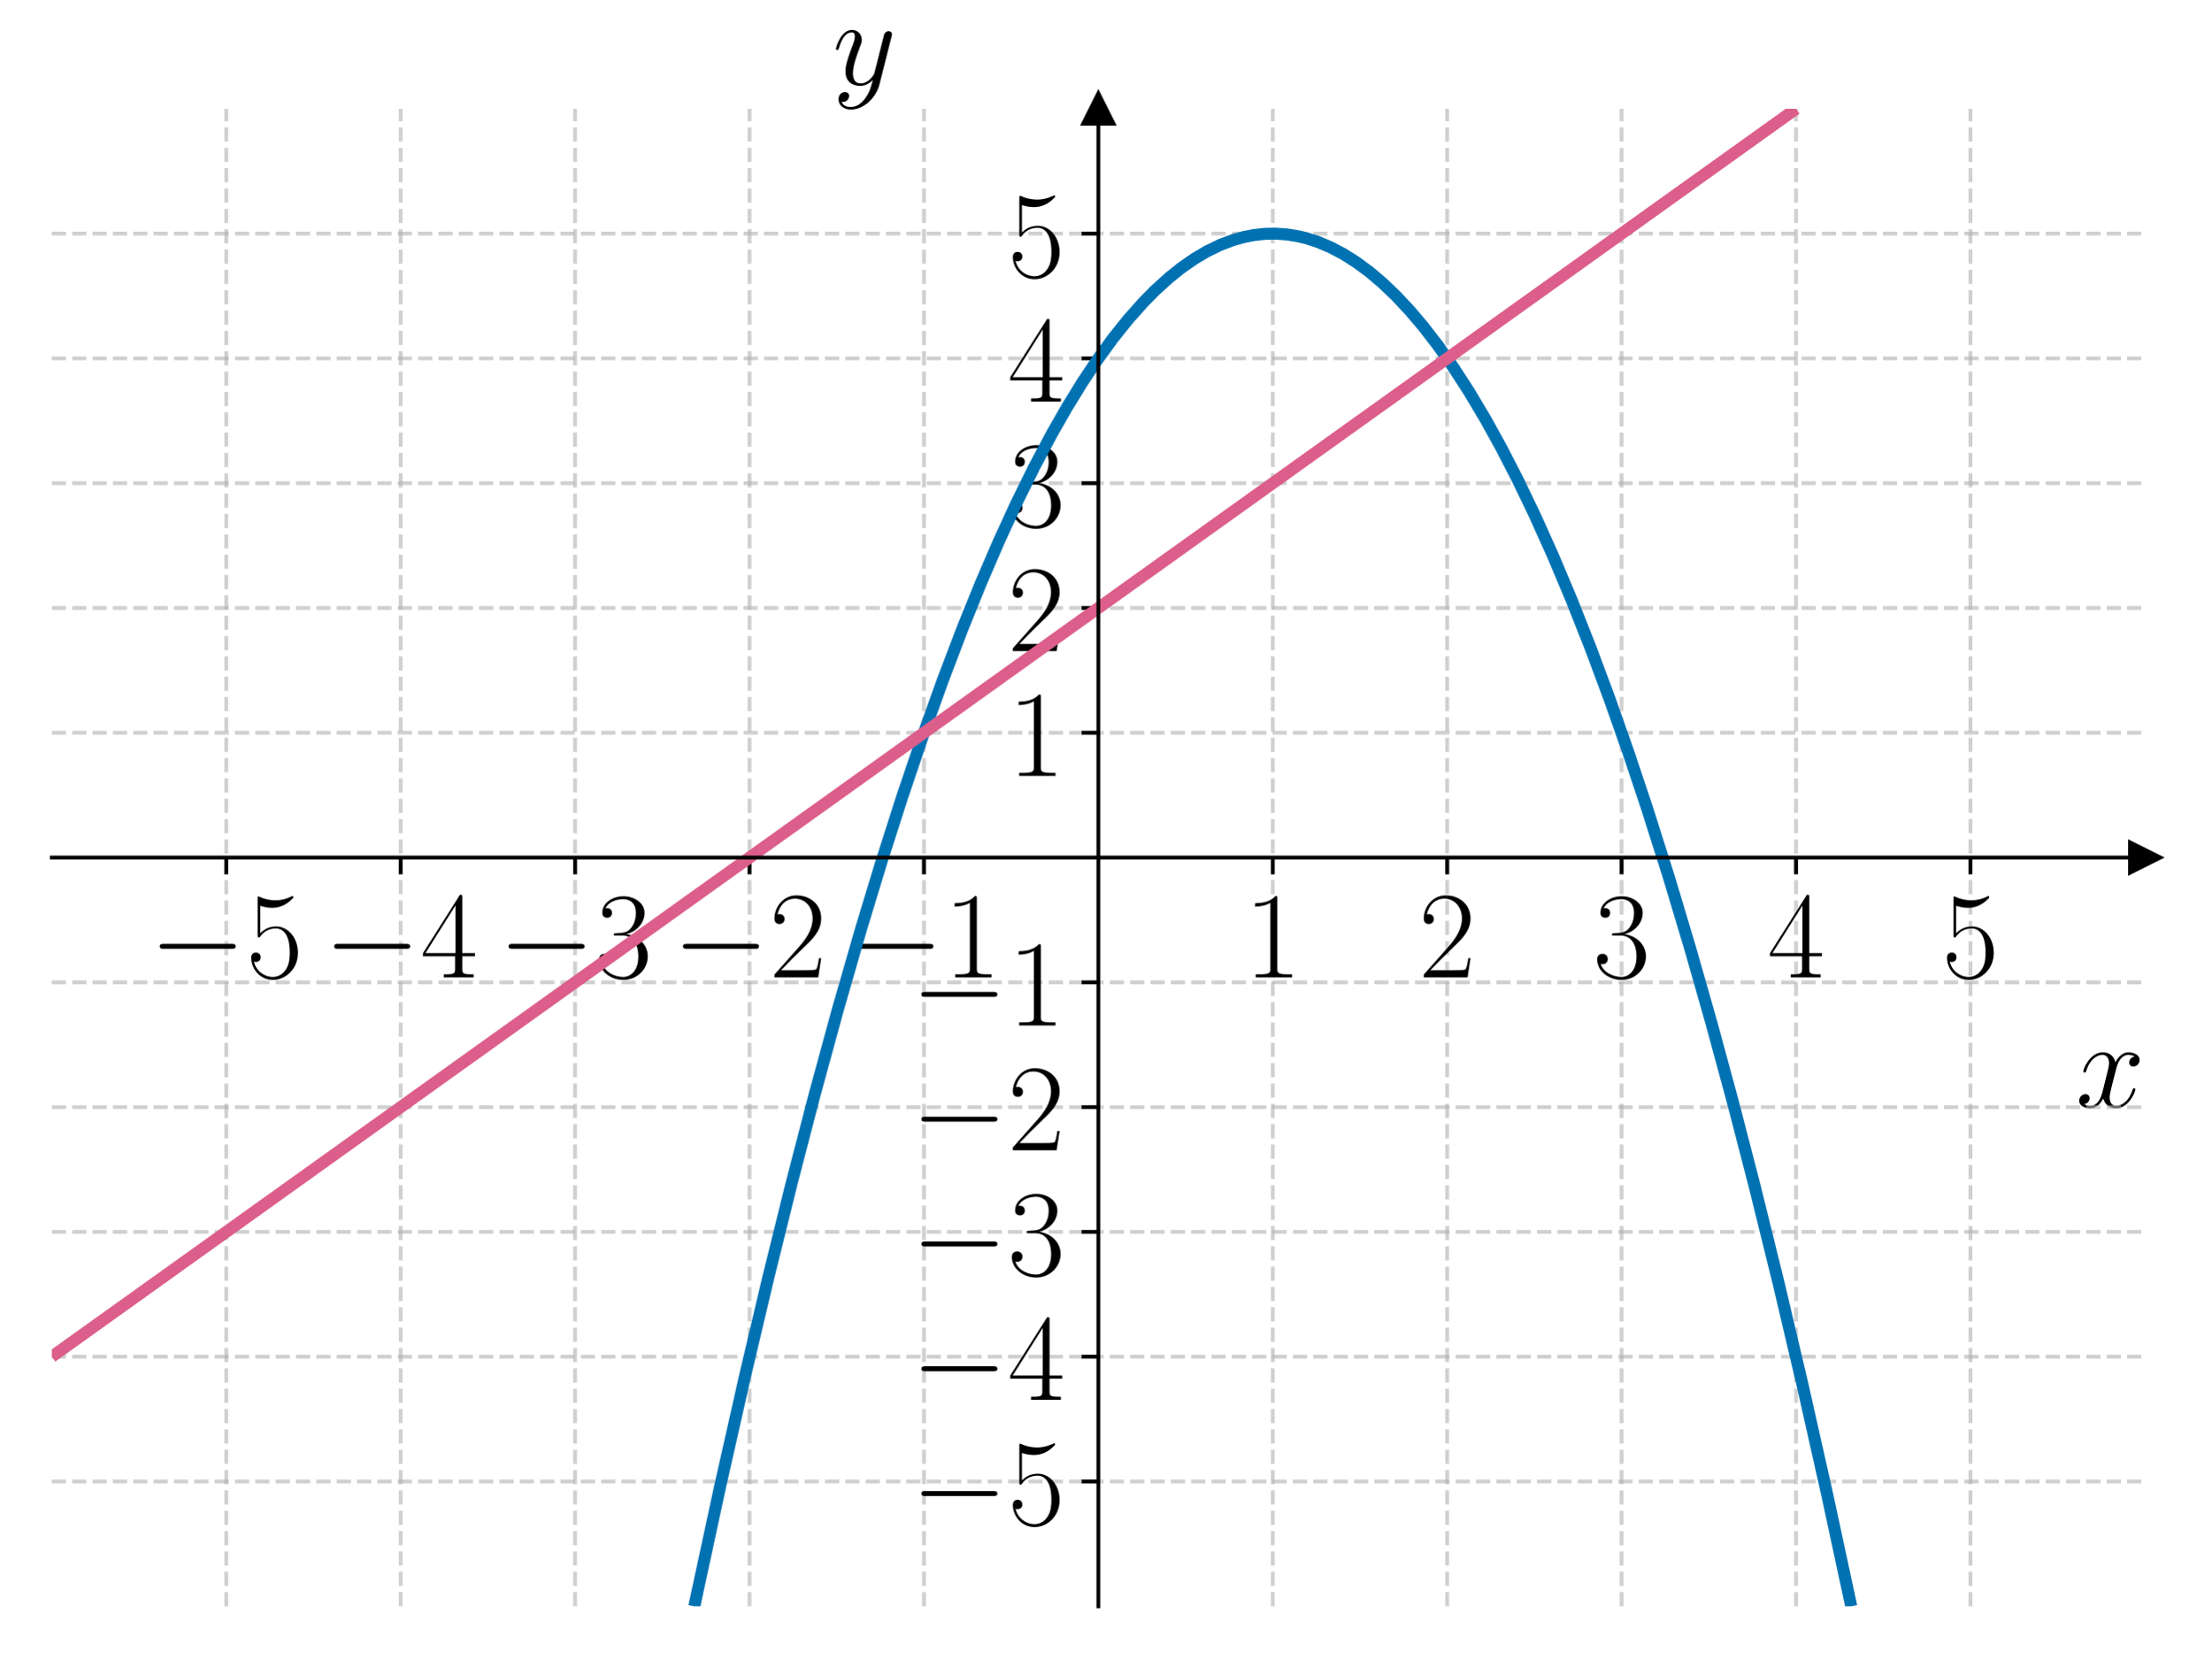
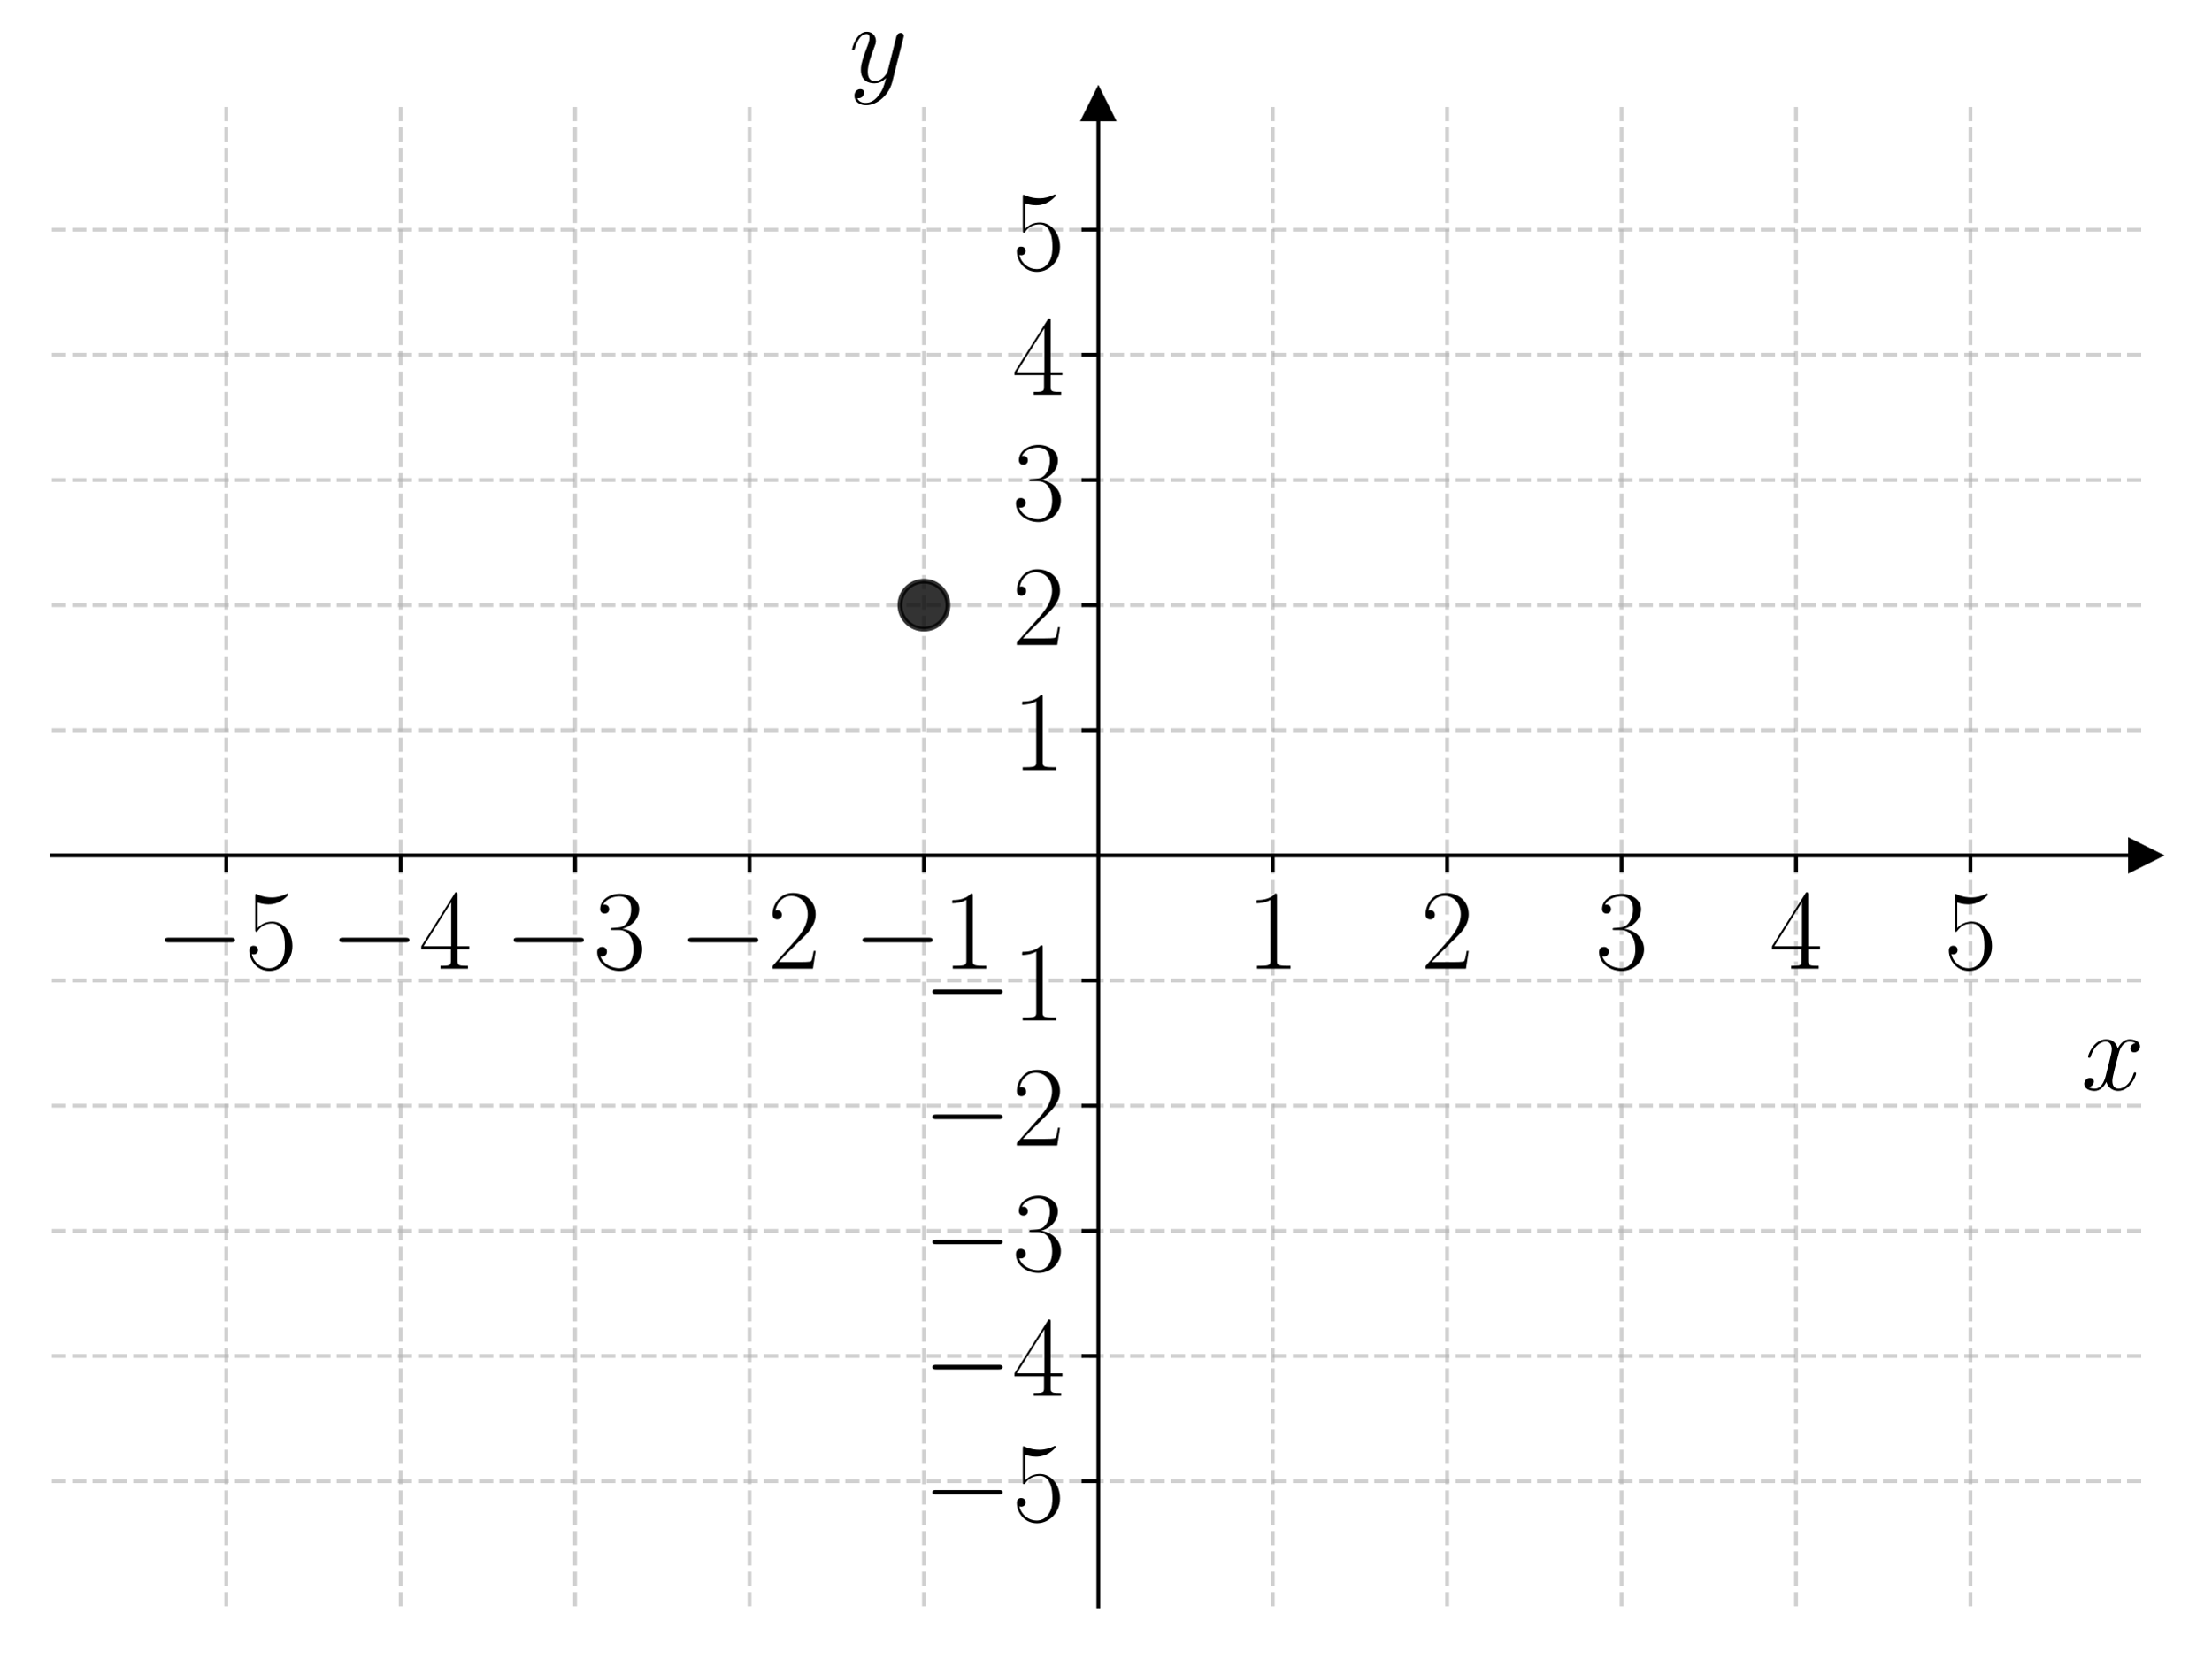
<svg xmlns="http://www.w3.org/2000/svg" xmlns:xlink="http://www.w3.org/1999/xlink" width="460.8pt" height="345.6pt" viewBox="0 0 460.8 345.6" version="1.1">
  <defs>
    <style type="text/css">*{stroke-linejoin: round; stroke-linecap: butt}</style>
  </defs>
  <g id="figure_1">
    <g id="patch_1">
      <path d="M 0 345.6  L 460.8 345.6  L 460.8 0  L 0 0  L 0 345.6  z " style="fill: none" />
    </g>
    <g id="axes_1">
      <g id="patch_2">
-         <path d="M 10.8 334.8  L 447 334.8  L 447 22.673  L 10.8 22.673  L 10.8 334.8  z " style="fill: none" />
+         <path d="M 10.8 334.8  L 447 334.8  L 447 21.788  L 10.8 21.788  L 10.8 334.8  z " style="fill: none" />
      </g>
      <g id="matplotlib.axis_1">
        <g id="xtick_1">
          <g id="line2d_1">
-             <path d="M 47.15 334.8  L 47.15 22.673  " clip-path="url(#pbb57a95876)" style="fill: none; stroke-dasharray: 2.96,1.28; stroke-dashoffset: 0; stroke: #b0b0b0; stroke-opacity: 0.6; stroke-width: 0.8" />
+             <path d="M 47.15 334.8  L 47.15 21.788  " clip-path="url(#p93b5f2a0dc)" style="fill: none; stroke-dasharray: 2.96,1.28; stroke-dashoffset: 0; stroke: #b0b0b0; stroke-opacity: 0.6; stroke-width: 0.8" />
          </g>
          <g id="line2d_2">
            <defs>
-               <path id="m938bd4698d" d="M 0 0  L 0 3.5  " style="stroke: #000000; stroke-width: 0.8" />
+               <path id="mbae9f205b0" d="M 0 0  L 0 3.5  " style="stroke: #000000; stroke-width: 0.8" />
            </defs>
            <g>
-               <use xlink:href="#m938bd4698d" x="47.15" y="178.737" style="stroke: #000000; stroke-width: 0.8" />
+               <use xlink:href="#mbae9f205b0" x="47.15" y="178.294" style="stroke: #000000; stroke-width: 0.8" />
            </g>
          </g>
          <g id="text_1">
-             <g transform="translate(31.13687 203.7247) scale(0.26 -0.26)">
+             <g transform="translate(32.36865 201.8982) scale(0.24 -0.24)">
              <defs>
                <path id="CMSY10-0" d="M 4218 1472  C 4326 1472 4442 1472 4442 1600  C 4442 1728 4326 1728 4218 1728  L 755 1728  C 646 1728 531 1728 531 1600  C 531 1472 646 1472 755 1472  L 4218 1472  z " transform="scale(0.015625)" />
                <path id="CMR17-35" d="M 730 3692  C 794 3666 1056 3584 1325 3584  C 1920 3584 2246 3911 2432 4100  C 2432 4157 2432 4192 2394 4192  C 2387 4192 2374 4192 2323 4163  C 2099 4058 1837 3973 1517 3973  C 1325 3973 1037 3999 723 4139  C 653 4171 640 4171 634 4171  C 602 4171 595 4164 595 4037  L 595 2203  C 595 2089 595 2057 659 2057  C 691 2057 704 2070 736 2114  C 941 2401 1222 2522 1542 2522  C 1766 2522 2246 2382 2246 1289  C 2246 1085 2246 715 2054 421  C 1894 159 1645 25 1370 25  C 947 25 518 320 403 814  C 429 807 480 795 506 795  C 589 795 749 840 749 1038  C 749 1210 627 1280 506 1280  C 358 1280 262 1190 262 1011  C 262 454 704 -128 1382 -128  C 2042 -128 2669 440 2669 1264  C 2669 2030 2170 2624 1549 2624  C 1222 2624 947 2503 730 2274  L 730 3692  z " transform="scale(0.015625)" />
              </defs>
              <use xlink:href="#CMSY10-0" transform="scale(0.996264)" />
              <use xlink:href="#CMR17-35" transform="translate(77.48747 0) scale(0.996264)" />
            </g>
          </g>
        </g>
        <g id="xtick_2">
          <g id="line2d_3">
-             <path d="M 83.5 334.8  L 83.5 22.673  " clip-path="url(#pbb57a95876)" style="fill: none; stroke-dasharray: 2.96,1.28; stroke-dashoffset: 0; stroke: #b0b0b0; stroke-opacity: 0.6; stroke-width: 0.8" />
+             <path d="M 83.5 334.8  L 83.5 21.788  " clip-path="url(#p93b5f2a0dc)" style="fill: none; stroke-dasharray: 2.96,1.28; stroke-dashoffset: 0; stroke: #b0b0b0; stroke-opacity: 0.6; stroke-width: 0.8" />
          </g>
          <g id="line2d_4">
            <g>
-               <use xlink:href="#m938bd4698d" x="83.5" y="178.737" style="stroke: #000000; stroke-width: 0.8" />
+               <use xlink:href="#mbae9f205b0" x="83.5" y="178.294" style="stroke: #000000; stroke-width: 0.8" />
            </g>
          </g>
          <g id="text_2">
-             <g transform="translate(67.48687 203.7247) scale(0.26 -0.26)">
+             <g transform="translate(68.71865 201.8982) scale(0.24 -0.24)">
              <defs>
                <path id="CMR17-34" d="M 2150 4122  C 2150 4256 2144 4256 2029 4256  L 128 1254  L 128 1088  L 1779 1088  L 1779 457  C 1779 224 1766 160 1318 160  L 1197 160  L 1197 0  C 1402 0 1747 0 1965 0  C 2182 0 2528 0 2733 0  L 2733 160  L 2611 160  C 2163 160 2150 224 2150 457  L 2150 1088  L 2803 1088  L 2803 1254  L 2150 1254  L 2150 4122  z M 1798 3703  L 1798 1254  L 256 1254  L 1798 3703  z " transform="scale(0.015625)" />
              </defs>
              <use xlink:href="#CMSY10-0" transform="scale(0.996264)" />
              <use xlink:href="#CMR17-34" transform="translate(77.48747 0) scale(0.996264)" />
            </g>
          </g>
        </g>
        <g id="xtick_3">
          <g id="line2d_5">
-             <path d="M 119.85 334.8  L 119.85 22.673  " clip-path="url(#pbb57a95876)" style="fill: none; stroke-dasharray: 2.96,1.28; stroke-dashoffset: 0; stroke: #b0b0b0; stroke-opacity: 0.6; stroke-width: 0.8" />
+             <path d="M 119.85 334.8  L 119.85 21.788  " clip-path="url(#p93b5f2a0dc)" style="fill: none; stroke-dasharray: 2.96,1.28; stroke-dashoffset: 0; stroke: #b0b0b0; stroke-opacity: 0.6; stroke-width: 0.8" />
          </g>
          <g id="line2d_6">
            <g>
-               <use xlink:href="#m938bd4698d" x="119.85" y="178.737" style="stroke: #000000; stroke-width: 0.8" />
+               <use xlink:href="#mbae9f205b0" x="119.85" y="178.294" style="stroke: #000000; stroke-width: 0.8" />
            </g>
          </g>
          <g id="text_3">
-             <g transform="translate(103.8369 203.7247) scale(0.26 -0.26)">
+             <g transform="translate(105.0686 201.8982) scale(0.24 -0.24)">
              <defs>
                <path id="CMR17-33" d="M 1414 2157  C 1984 2157 2234 1662 2234 1090  C 2234 320 1824 25 1453 25  C 1114 25 563 194 390 693  C 422 680 454 680 486 680  C 640 680 755 782 755 948  C 755 1133 614 1216 486 1216  C 378 1216 211 1165 211 926  C 211 335 787 -128 1466 -128  C 2176 -128 2720 430 2720 1085  C 2720 1707 2208 2157 1600 2227  C 2086 2328 2554 2756 2554 3329  C 2554 3820 2048 4179 1472 4179  C 890 4179 378 3829 378 3329  C 378 3110 544 3072 627 3072  C 762 3072 877 3155 877 3321  C 877 3486 762 3569 627 3569  C 602 3569 570 3569 544 3557  C 730 3959 1235 4032 1459 4032  C 1683 4032 2106 3925 2106 3320  C 2106 3143 2080 2828 1862 2550  C 1670 2304 1453 2304 1242 2284  C 1210 2284 1062 2269 1037 2269  C 992 2263 966 2257 966 2208  C 966 2163 973 2157 1101 2157  L 1414 2157  z " transform="scale(0.015625)" />
              </defs>
              <use xlink:href="#CMSY10-0" transform="scale(0.996264)" />
              <use xlink:href="#CMR17-33" transform="translate(77.48747 0) scale(0.996264)" />
            </g>
          </g>
        </g>
        <g id="xtick_4">
          <g id="line2d_7">
-             <path d="M 156.2 334.8  L 156.2 22.673  " clip-path="url(#pbb57a95876)" style="fill: none; stroke-dasharray: 2.96,1.28; stroke-dashoffset: 0; stroke: #b0b0b0; stroke-opacity: 0.6; stroke-width: 0.8" />
+             <path d="M 156.2 334.8  L 156.2 21.788  " clip-path="url(#p93b5f2a0dc)" style="fill: none; stroke-dasharray: 2.96,1.28; stroke-dashoffset: 0; stroke: #b0b0b0; stroke-opacity: 0.6; stroke-width: 0.8" />
          </g>
          <g id="line2d_8">
            <g>
-               <use xlink:href="#m938bd4698d" x="156.2" y="178.737" style="stroke: #000000; stroke-width: 0.8" />
+               <use xlink:href="#mbae9f205b0" x="156.2" y="178.294" style="stroke: #000000; stroke-width: 0.8" />
            </g>
          </g>
          <g id="text_4">
-             <g transform="translate(140.1869 203.7247) scale(0.26 -0.26)">
+             <g transform="translate(141.4186 201.8982) scale(0.24 -0.24)">
              <defs>
                <path id="CMR17-32" d="M 2669 989  L 2554 989  C 2490 536 2438 459 2413 420  C 2381 369 1920 369 1830 369  L 602 369  C 832 619 1280 1072 1824 1597  C 2214 1967 2669 2402 2669 3035  C 2669 3790 2067 4224 1395 4224  C 691 4224 262 3604 262 3030  C 262 2780 448 2748 525 2748  C 589 2748 781 2787 781 3010  C 781 3207 614 3264 525 3264  C 486 3264 448 3258 422 3245  C 544 3790 915 4058 1306 4058  C 1862 4058 2227 3617 2227 3035  C 2227 2479 1901 2000 1536 1584  L 262 146  L 262 0  L 2515 0  L 2669 989  z " transform="scale(0.015625)" />
              </defs>
              <use xlink:href="#CMSY10-0" transform="scale(0.996264)" />
              <use xlink:href="#CMR17-32" transform="translate(77.48747 0) scale(0.996264)" />
            </g>
          </g>
        </g>
        <g id="xtick_5">
          <g id="line2d_9">
-             <path d="M 192.55 334.8  L 192.55 22.673  " clip-path="url(#pbb57a95876)" style="fill: none; stroke-dasharray: 2.96,1.28; stroke-dashoffset: 0; stroke: #b0b0b0; stroke-opacity: 0.6; stroke-width: 0.8" />
+             <path d="M 192.55 334.8  L 192.55 21.788  " clip-path="url(#p93b5f2a0dc)" style="fill: none; stroke-dasharray: 2.96,1.28; stroke-dashoffset: 0; stroke: #b0b0b0; stroke-opacity: 0.6; stroke-width: 0.8" />
          </g>
          <g id="line2d_10">
            <g>
-               <use xlink:href="#m938bd4698d" x="192.55" y="178.737" style="stroke: #000000; stroke-width: 0.8" />
+               <use xlink:href="#mbae9f205b0" x="192.55" y="178.294" style="stroke: #000000; stroke-width: 0.8" />
            </g>
          </g>
          <g id="text_5">
-             <g transform="translate(176.5369 203.7247) scale(0.26 -0.26)">
+             <g transform="translate(177.7686 201.8982) scale(0.24 -0.24)">
              <defs>
                <path id="CMR17-31" d="M 1702 4058  C 1702 4192 1696 4192 1606 4192  C 1357 3916 979 3827 621 3827  C 602 3827 570 3827 563 3808  C 557 3795 557 3782 557 3648  C 755 3648 1088 3686 1344 3839  L 1344 461  C 1344 236 1331 160 781 160  L 589 160  L 589 0  C 896 0 1216 0 1523 0  C 1830 0 2150 0 2458 0  L 2458 160  L 2266 160  C 1715 160 1702 230 1702 458  L 1702 4058  z " transform="scale(0.015625)" />
              </defs>
              <use xlink:href="#CMSY10-0" transform="scale(0.996264)" />
              <use xlink:href="#CMR17-31" transform="translate(77.48747 0) scale(0.996264)" />
            </g>
          </g>
        </g>
        <g id="xtick_6">
          <g id="line2d_11">
-             <path d="M 265.25 334.8  L 265.25 22.673  " clip-path="url(#pbb57a95876)" style="fill: none; stroke-dasharray: 2.96,1.28; stroke-dashoffset: 0; stroke: #b0b0b0; stroke-opacity: 0.6; stroke-width: 0.8" />
+             <path d="M 265.25 334.8  L 265.25 21.788  " clip-path="url(#p93b5f2a0dc)" style="fill: none; stroke-dasharray: 2.96,1.28; stroke-dashoffset: 0; stroke: #b0b0b0; stroke-opacity: 0.6; stroke-width: 0.8" />
          </g>
          <g id="line2d_12">
            <g>
-               <use xlink:href="#m938bd4698d" x="265.25" y="178.737" style="stroke: #000000; stroke-width: 0.8" />
+               <use xlink:href="#mbae9f205b0" x="265.25" y="178.294" style="stroke: #000000; stroke-width: 0.8" />
            </g>
          </g>
          <g id="text_6">
-             <g transform="translate(259.3102 203.7247) scale(0.26 -0.26)">
+             <g transform="translate(259.7671 201.8982) scale(0.24 -0.24)">
              <use xlink:href="#CMR17-31" transform="scale(0.996264)" />
            </g>
          </g>
        </g>
        <g id="xtick_7">
          <g id="line2d_13">
-             <path d="M 301.6 334.8  L 301.6 22.673  " clip-path="url(#pbb57a95876)" style="fill: none; stroke-dasharray: 2.96,1.28; stroke-dashoffset: 0; stroke: #b0b0b0; stroke-opacity: 0.6; stroke-width: 0.8" />
+             <path d="M 301.6 334.8  L 301.6 21.788  " clip-path="url(#p93b5f2a0dc)" style="fill: none; stroke-dasharray: 2.96,1.28; stroke-dashoffset: 0; stroke: #b0b0b0; stroke-opacity: 0.6; stroke-width: 0.8" />
          </g>
          <g id="line2d_14">
            <g>
-               <use xlink:href="#m938bd4698d" x="301.6" y="178.737" style="stroke: #000000; stroke-width: 0.8" />
+               <use xlink:href="#mbae9f205b0" x="301.6" y="178.294" style="stroke: #000000; stroke-width: 0.8" />
            </g>
          </g>
          <g id="text_7">
-             <g transform="translate(295.6602 203.7247) scale(0.26 -0.26)">
+             <g transform="translate(296.1171 201.8982) scale(0.24 -0.24)">
              <use xlink:href="#CMR17-32" transform="scale(0.996264)" />
            </g>
          </g>
        </g>
        <g id="xtick_8">
          <g id="line2d_15">
-             <path d="M 337.95 334.8  L 337.95 22.673  " clip-path="url(#pbb57a95876)" style="fill: none; stroke-dasharray: 2.96,1.28; stroke-dashoffset: 0; stroke: #b0b0b0; stroke-opacity: 0.6; stroke-width: 0.8" />
+             <path d="M 337.95 334.8  L 337.95 21.788  " clip-path="url(#p93b5f2a0dc)" style="fill: none; stroke-dasharray: 2.96,1.28; stroke-dashoffset: 0; stroke: #b0b0b0; stroke-opacity: 0.6; stroke-width: 0.8" />
          </g>
          <g id="line2d_16">
            <g>
-               <use xlink:href="#m938bd4698d" x="337.95" y="178.737" style="stroke: #000000; stroke-width: 0.8" />
+               <use xlink:href="#mbae9f205b0" x="337.95" y="178.294" style="stroke: #000000; stroke-width: 0.8" />
            </g>
          </g>
          <g id="text_8">
-             <g transform="translate(332.0102 203.7247) scale(0.26 -0.26)">
+             <g transform="translate(332.4671 201.8982) scale(0.24 -0.24)">
              <use xlink:href="#CMR17-33" transform="scale(0.996264)" />
            </g>
          </g>
        </g>
        <g id="xtick_9">
          <g id="line2d_17">
-             <path d="M 374.3 334.8  L 374.3 22.673  " clip-path="url(#pbb57a95876)" style="fill: none; stroke-dasharray: 2.96,1.28; stroke-dashoffset: 0; stroke: #b0b0b0; stroke-opacity: 0.6; stroke-width: 0.8" />
+             <path d="M 374.3 334.8  L 374.3 21.788  " clip-path="url(#p93b5f2a0dc)" style="fill: none; stroke-dasharray: 2.96,1.28; stroke-dashoffset: 0; stroke: #b0b0b0; stroke-opacity: 0.6; stroke-width: 0.8" />
          </g>
          <g id="line2d_18">
            <g>
-               <use xlink:href="#m938bd4698d" x="374.3" y="178.737" style="stroke: #000000; stroke-width: 0.8" />
+               <use xlink:href="#mbae9f205b0" x="374.3" y="178.294" style="stroke: #000000; stroke-width: 0.8" />
            </g>
          </g>
          <g id="text_9">
-             <g transform="translate(368.3602 203.7247) scale(0.26 -0.26)">
+             <g transform="translate(368.8171 201.8982) scale(0.24 -0.24)">
              <use xlink:href="#CMR17-34" transform="scale(0.996264)" />
            </g>
          </g>
        </g>
        <g id="xtick_10">
          <g id="line2d_19">
-             <path d="M 410.65 334.8  L 410.65 22.673  " clip-path="url(#pbb57a95876)" style="fill: none; stroke-dasharray: 2.96,1.28; stroke-dashoffset: 0; stroke: #b0b0b0; stroke-opacity: 0.6; stroke-width: 0.8" />
+             <path d="M 410.65 334.8  L 410.65 21.788  " clip-path="url(#p93b5f2a0dc)" style="fill: none; stroke-dasharray: 2.96,1.28; stroke-dashoffset: 0; stroke: #b0b0b0; stroke-opacity: 0.6; stroke-width: 0.8" />
          </g>
          <g id="line2d_20">
            <g>
-               <use xlink:href="#m938bd4698d" x="410.65" y="178.737" style="stroke: #000000; stroke-width: 0.8" />
+               <use xlink:href="#mbae9f205b0" x="410.65" y="178.294" style="stroke: #000000; stroke-width: 0.8" />
            </g>
          </g>
          <g id="text_10">
-             <g transform="translate(404.7102 203.7247) scale(0.26 -0.26)">
+             <g transform="translate(405.1671 201.8982) scale(0.24 -0.24)">
              <use xlink:href="#CMR17-35" transform="scale(0.996264)" />
            </g>
          </g>
        </g>
        <g id="text_11">
-           <g transform="translate(432.5871 230.7511) scale(0.26 -0.26)">
+           <g transform="translate(433.6958 227.1534) scale(0.24 -0.24)">
            <defs>
              <path id="CMMI12-78" d="M 3034 2606  C 2829 2567 2752 2414 2752 2293  C 2752 2139 2874 2088 2963 2088  C 3155 2088 3290 2254 3290 2427  C 3290 2695 2982 2816 2714 2816  C 2323 2816 2106 2433 2048 2312  C 1901 2816 1504 2816 1389 2816  C 736 2816 390 1980 390 1839  C 390 1814 416 1782 461 1782  C 512 1782 525 1820 538 1846  C 755 2555 1184 2689 1370 2689  C 1658 2689 1715 2420 1715 2267  C 1715 2127 1677 1980 1600 1673  L 1382 798  C 1286 415 1101 64 762 64  C 730 64 570 64 435 147  C 666 192 717 383 717 460  C 717 588 621 664 499 664  C 346 664 179 530 179 326  C 179 57 480 -64 755 -64  C 1062 -64 1280 179 1414 441  C 1517 64 1837 -64 2074 -64  C 2726 -64 3072 773 3072 913  C 3072 945 3046 971 3008 971  C 2950 971 2944 939 2925 888  C 2752 326 2381 64 2093 64  C 1869 64 1747 230 1747 492  C 1747 632 1773 734 1875 1156  L 2099 2024  C 2195 2408 2413 2689 2707 2689  C 2720 2689 2899 2689 3034 2606  z " transform="scale(0.015625)" />
            </defs>
            <use xlink:href="#CMMI12-78" transform="scale(0.996264)" />
          </g>
        </g>
      </g>
      <g id="matplotlib.axis_2">
        <g id="ytick_1">
          <g id="line2d_21">
-             <path d="M 10.8 308.789  L 447 308.789  " clip-path="url(#pbb57a95876)" style="fill: none; stroke-dasharray: 2.96,1.28; stroke-dashoffset: 0; stroke: #b0b0b0; stroke-opacity: 0.6; stroke-width: 0.8" />
+             <path d="M 10.8 308.716  L 447 308.716  " clip-path="url(#p93b5f2a0dc)" style="fill: none; stroke-dasharray: 2.96,1.28; stroke-dashoffset: 0; stroke: #b0b0b0; stroke-opacity: 0.6; stroke-width: 0.8" />
          </g>
          <g id="line2d_22">
            <defs>
-               <path id="md47e5a170f" d="M 0 0  L -3.5 0  " style="stroke: #000000; stroke-width: 0.8" />
+               <path id="m15fe536049" d="M 0 0  L -3.5 0  " style="stroke: #000000; stroke-width: 0.8" />
            </defs>
            <g>
-               <use xlink:href="#md47e5a170f" x="228.9" y="308.789" style="stroke: #000000; stroke-width: 0.8" />
+               <use xlink:href="#m15fe536049" x="228.9" y="308.716" style="stroke: #000000; stroke-width: 0.8" />
            </g>
          </g>
          <g id="text_12">
-             <g transform="translate(189.8737 317.7835) scale(0.26 -0.26)">
+             <g transform="translate(192.3373 317.0178) scale(0.24 -0.24)">
              <use xlink:href="#CMSY10-0" transform="scale(0.996264)" />
              <use xlink:href="#CMR17-35" transform="translate(77.48747 0) scale(0.996264)" />
            </g>
          </g>
        </g>
        <g id="ytick_2">
          <g id="line2d_23">
-             <path d="M 10.8 282.779  L 447 282.779  " clip-path="url(#pbb57a95876)" style="fill: none; stroke-dasharray: 2.96,1.28; stroke-dashoffset: 0; stroke: #b0b0b0; stroke-opacity: 0.6; stroke-width: 0.8" />
+             <path d="M 10.8 282.631  L 447 282.631  " clip-path="url(#p93b5f2a0dc)" style="fill: none; stroke-dasharray: 2.96,1.28; stroke-dashoffset: 0; stroke: #b0b0b0; stroke-opacity: 0.6; stroke-width: 0.8" />
          </g>
          <g id="line2d_24">
            <g>
-               <use xlink:href="#md47e5a170f" x="228.9" y="282.779" style="stroke: #000000; stroke-width: 0.8" />
+               <use xlink:href="#m15fe536049" x="228.9" y="282.631" style="stroke: #000000; stroke-width: 0.8" />
            </g>
          </g>
          <g id="text_13">
-             <g transform="translate(189.8737 291.7729) scale(0.26 -0.26)">
+             <g transform="translate(192.3373 290.9335) scale(0.24 -0.24)">
              <use xlink:href="#CMSY10-0" transform="scale(0.996264)" />
              <use xlink:href="#CMR17-34" transform="translate(77.48747 0) scale(0.996264)" />
            </g>
          </g>
        </g>
        <g id="ytick_3">
          <g id="line2d_25">
-             <path d="M 10.8 256.768  L 447 256.768  " clip-path="url(#pbb57a95876)" style="fill: none; stroke-dasharray: 2.96,1.28; stroke-dashoffset: 0; stroke: #b0b0b0; stroke-opacity: 0.6; stroke-width: 0.8" />
+             <path d="M 10.8 256.547  L 447 256.547  " clip-path="url(#p93b5f2a0dc)" style="fill: none; stroke-dasharray: 2.96,1.28; stroke-dashoffset: 0; stroke: #b0b0b0; stroke-opacity: 0.6; stroke-width: 0.8" />
          </g>
          <g id="line2d_26">
            <g>
-               <use xlink:href="#md47e5a170f" x="228.9" y="256.768" style="stroke: #000000; stroke-width: 0.8" />
+               <use xlink:href="#m15fe536049" x="228.9" y="256.547" style="stroke: #000000; stroke-width: 0.8" />
            </g>
          </g>
          <g id="text_14">
-             <g transform="translate(189.8737 265.7624) scale(0.26 -0.26)">
+             <g transform="translate(192.3373 264.8491) scale(0.24 -0.24)">
              <use xlink:href="#CMSY10-0" transform="scale(0.996264)" />
              <use xlink:href="#CMR17-33" transform="translate(77.48747 0) scale(0.996264)" />
            </g>
          </g>
        </g>
        <g id="ytick_4">
          <g id="line2d_27">
-             <path d="M 10.8 230.758  L 447 230.758  " clip-path="url(#pbb57a95876)" style="fill: none; stroke-dasharray: 2.96,1.28; stroke-dashoffset: 0; stroke: #b0b0b0; stroke-opacity: 0.6; stroke-width: 0.8" />
+             <path d="M 10.8 230.463  L 447 230.463  " clip-path="url(#p93b5f2a0dc)" style="fill: none; stroke-dasharray: 2.96,1.28; stroke-dashoffset: 0; stroke: #b0b0b0; stroke-opacity: 0.6; stroke-width: 0.8" />
          </g>
          <g id="line2d_28">
            <g>
-               <use xlink:href="#md47e5a170f" x="228.9" y="230.758" style="stroke: #000000; stroke-width: 0.8" />
+               <use xlink:href="#m15fe536049" x="228.9" y="230.463" style="stroke: #000000; stroke-width: 0.8" />
            </g>
          </g>
          <g id="text_15">
-             <g transform="translate(189.8737 239.7518) scale(0.26 -0.26)">
+             <g transform="translate(192.3373 238.7647) scale(0.24 -0.24)">
              <use xlink:href="#CMSY10-0" transform="scale(0.996264)" />
              <use xlink:href="#CMR17-32" transform="translate(77.48747 0) scale(0.996264)" />
            </g>
          </g>
        </g>
        <g id="ytick_5">
          <g id="line2d_29">
-             <path d="M 10.8 204.747  L 447 204.747  " clip-path="url(#pbb57a95876)" style="fill: none; stroke-dasharray: 2.96,1.28; stroke-dashoffset: 0; stroke: #b0b0b0; stroke-opacity: 0.6; stroke-width: 0.8" />
+             <path d="M 10.8 204.378  L 447 204.378  " clip-path="url(#p93b5f2a0dc)" style="fill: none; stroke-dasharray: 2.96,1.28; stroke-dashoffset: 0; stroke: #b0b0b0; stroke-opacity: 0.6; stroke-width: 0.8" />
          </g>
          <g id="line2d_30">
            <g>
-               <use xlink:href="#md47e5a170f" x="228.9" y="204.747" style="stroke: #000000; stroke-width: 0.8" />
+               <use xlink:href="#m15fe536049" x="228.9" y="204.378" style="stroke: #000000; stroke-width: 0.8" />
            </g>
          </g>
          <g id="text_16">
-             <g transform="translate(189.8737 213.7412) scale(0.26 -0.26)">
+             <g transform="translate(192.3373 212.6804) scale(0.24 -0.24)">
              <use xlink:href="#CMSY10-0" transform="scale(0.996264)" />
              <use xlink:href="#CMR17-31" transform="translate(77.48747 0) scale(0.996264)" />
            </g>
          </g>
        </g>
        <g id="ytick_6">
          <g id="line2d_31">
-             <path d="M 10.8 152.726  L 447 152.726  " clip-path="url(#pbb57a95876)" style="fill: none; stroke-dasharray: 2.96,1.28; stroke-dashoffset: 0; stroke: #b0b0b0; stroke-opacity: 0.6; stroke-width: 0.8" />
+             <path d="M 10.8 152.209  L 447 152.209  " clip-path="url(#p93b5f2a0dc)" style="fill: none; stroke-dasharray: 2.96,1.28; stroke-dashoffset: 0; stroke: #b0b0b0; stroke-opacity: 0.6; stroke-width: 0.8" />
          </g>
          <g id="line2d_32">
            <g>
-               <use xlink:href="#md47e5a170f" x="228.9" y="152.726" style="stroke: #000000; stroke-width: 0.8" />
+               <use xlink:href="#m15fe536049" x="228.9" y="152.209" style="stroke: #000000; stroke-width: 0.8" />
            </g>
          </g>
          <g id="text_17">
-             <g transform="translate(210.0205 161.7201) scale(0.26 -0.26)">
+             <g transform="translate(210.9343 160.5116) scale(0.24 -0.24)">
              <use xlink:href="#CMR17-31" transform="scale(0.996264)" />
            </g>
          </g>
        </g>
        <g id="ytick_7">
          <g id="line2d_33">
-             <path d="M 10.8 126.715  L 447 126.715  " clip-path="url(#pbb57a95876)" style="fill: none; stroke-dasharray: 2.96,1.28; stroke-dashoffset: 0; stroke: #b0b0b0; stroke-opacity: 0.6; stroke-width: 0.8" />
+             <path d="M 10.8 126.125  L 447 126.125  " clip-path="url(#p93b5f2a0dc)" style="fill: none; stroke-dasharray: 2.96,1.28; stroke-dashoffset: 0; stroke: #b0b0b0; stroke-opacity: 0.6; stroke-width: 0.8" />
          </g>
          <g id="line2d_34">
            <g>
-               <use xlink:href="#md47e5a170f" x="228.9" y="126.715" style="stroke: #000000; stroke-width: 0.8" />
+               <use xlink:href="#m15fe536049" x="228.9" y="126.125" style="stroke: #000000; stroke-width: 0.8" />
            </g>
          </g>
          <g id="text_18">
-             <g transform="translate(210.0205 135.7095) scale(0.26 -0.26)">
+             <g transform="translate(210.9343 134.4273) scale(0.24 -0.24)">
              <use xlink:href="#CMR17-32" transform="scale(0.996264)" />
            </g>
          </g>
        </g>
        <g id="ytick_8">
          <g id="line2d_35">
-             <path d="M 10.8 100.705  L 447 100.705  " clip-path="url(#pbb57a95876)" style="fill: none; stroke-dasharray: 2.96,1.28; stroke-dashoffset: 0; stroke: #b0b0b0; stroke-opacity: 0.6; stroke-width: 0.8" />
+             <path d="M 10.8 100.041  L 447 100.041  " clip-path="url(#p93b5f2a0dc)" style="fill: none; stroke-dasharray: 2.96,1.28; stroke-dashoffset: 0; stroke: #b0b0b0; stroke-opacity: 0.6; stroke-width: 0.8" />
          </g>
          <g id="line2d_36">
            <g>
-               <use xlink:href="#md47e5a170f" x="228.9" y="100.705" style="stroke: #000000; stroke-width: 0.8" />
+               <use xlink:href="#m15fe536049" x="228.9" y="100.041" style="stroke: #000000; stroke-width: 0.8" />
            </g>
          </g>
          <g id="text_19">
-             <g transform="translate(210.0205 109.699) scale(0.26 -0.26)">
+             <g transform="translate(210.9343 108.3429) scale(0.24 -0.24)">
              <use xlink:href="#CMR17-33" transform="scale(0.996264)" />
            </g>
          </g>
        </g>
        <g id="ytick_9">
          <g id="line2d_37">
-             <path d="M 10.8 74.694  L 447 74.694  " clip-path="url(#pbb57a95876)" style="fill: none; stroke-dasharray: 2.96,1.28; stroke-dashoffset: 0; stroke: #b0b0b0; stroke-opacity: 0.6; stroke-width: 0.8" />
+             <path d="M 10.8 73.956  L 447 73.956  " clip-path="url(#p93b5f2a0dc)" style="fill: none; stroke-dasharray: 2.96,1.28; stroke-dashoffset: 0; stroke: #b0b0b0; stroke-opacity: 0.6; stroke-width: 0.8" />
          </g>
          <g id="line2d_38">
            <g>
-               <use xlink:href="#md47e5a170f" x="228.9" y="74.694" style="stroke: #000000; stroke-width: 0.8" />
+               <use xlink:href="#m15fe536049" x="228.9" y="73.956" style="stroke: #000000; stroke-width: 0.8" />
            </g>
          </g>
          <g id="text_20">
-             <g transform="translate(210.0205 83.6884) scale(0.26 -0.26)">
+             <g transform="translate(210.9343 82.25852) scale(0.24 -0.24)">
              <use xlink:href="#CMR17-34" transform="scale(0.996264)" />
            </g>
          </g>
        </g>
        <g id="ytick_10">
          <g id="line2d_39">
-             <path d="M 10.8 48.684  L 447 48.684  " clip-path="url(#pbb57a95876)" style="fill: none; stroke-dasharray: 2.96,1.28; stroke-dashoffset: 0; stroke: #b0b0b0; stroke-opacity: 0.6; stroke-width: 0.8" />
+             <path d="M 10.8 47.872  L 447 47.872  " clip-path="url(#p93b5f2a0dc)" style="fill: none; stroke-dasharray: 2.96,1.28; stroke-dashoffset: 0; stroke: #b0b0b0; stroke-opacity: 0.6; stroke-width: 0.8" />
          </g>
          <g id="line2d_40">
            <g>
-               <use xlink:href="#md47e5a170f" x="228.9" y="48.684" style="stroke: #000000; stroke-width: 0.8" />
+               <use xlink:href="#m15fe536049" x="228.9" y="47.872" style="stroke: #000000; stroke-width: 0.8" />
            </g>
          </g>
          <g id="text_21">
-             <g transform="translate(210.0205 57.67783) scale(0.26 -0.26)">
+             <g transform="translate(210.9343 56.17415) scale(0.24 -0.24)">
              <use xlink:href="#CMR17-35" transform="scale(0.996264)" />
            </g>
          </g>
        </g>
        <g id="text_22">
-           <g transform="translate(173.5071 17.63489) scale(0.26 -0.26)">
+           <g transform="translate(176.9219 17.13682) scale(0.24 -0.24)">
            <defs>
              <path id="CMMI12-79" d="M 1683 -700  C 1510 -939 1261 -1152 947 -1152  C 870 -1152 563 -1152 467 -889  C 486 -895 518 -895 531 -895  C 723 -895 851 -729 851 -582  C 851 -435 730 -384 634 -384  C 531 -384 307 -458 307 -759  C 307 -1071 582 -1286 947 -1286  C 1587 -1286 2234 -700 2413 6  L 3040 2485  C 3046 2517 3059 2556 3059 2594  C 3059 2689 2982 2753 2886 2753  C 2829 2753 2694 2727 2643 2535  L 2170 658  C 2138 543 2138 530 2086 460  C 1958 281 1747 64 1440 64  C 1082 64 1050 415 1050 588  C 1050 952 1222 1443 1395 1903  C 1466 2088 1504 2178 1504 2305  C 1504 2574 1312 2816 998 2816  C 410 2816 173 1890 173 1839  C 173 1814 198 1782 243 1782  C 301 1782 307 1807 333 1897  C 486 2433 730 2689 979 2689  C 1037 2689 1146 2689 1146 2478  C 1146 2312 1075 2127 979 1884  C 666 1047 666 837 666 683  C 666 77 1101 -64 1421 -64  C 1606 -64 1837 -6 2061 230  L 2067 224  C 1971 -147 1907 -392 1683 -700  z " transform="scale(0.015625)" />
            </defs>
            <use xlink:href="#CMMI12-79" transform="scale(0.996264)" />
          </g>
        </g>
      </g>
      <g id="line2d_41">
        <defs>
-           <path id="m32798f4da4" d="M 3 0  L -3 -3  L -3 3  z " style="stroke: #000000; stroke-linejoin: miter" />
+           <path id="m9facb3b4e6" d="M 3 0  L -3 -3  L -3 3  z " style="stroke: #000000; stroke-linejoin: miter" />
        </defs>
        <g>
-           <use xlink:href="#m32798f4da4" x="447" y="178.737" style="stroke: #000000; stroke-linejoin: miter" />
+           <use xlink:href="#m9facb3b4e6" x="447" y="178.294" style="stroke: #000000; stroke-linejoin: miter" />
        </g>
      </g>
      <g id="line2d_42">
        <defs>
-           <path id="macba39601b" d="M 0 -3  L -3 3  L 3 3  z " style="stroke: #000000; stroke-linejoin: miter" />
+           <path id="m3843467cee" d="M 0 -3  L -3 3  L 3 3  z " style="stroke: #000000; stroke-linejoin: miter" />
        </defs>
        <g>
-           <use xlink:href="#macba39601b" x="228.9" y="22.673" style="stroke: #000000; stroke-linejoin: miter" />
-         </g>
-       </g>
-       <g id="QuadContourSet_1">
-         <path d="M 144.691 334.8  L 150.013 310.096  L 155.369 286.36  L 160.17 266.046  L 165.002 246.514  L 169.767 228.153  L 174.58 210.518  L 179.398 193.777  L 183.665 179.713  L 187.91 166.431  L 192.131 153.931  L 196.466 141.82  L 200.631 130.882  L 204.428 121.507  L 208.13 112.913  L 211.716 105.1  L 215.561 97.287  L 219.296 90.255  L 222.426 84.786  L 225.552 79.708  L 228.674 75.02  L 231.903 70.575  L 235.178 66.485  L 238.368 62.91  L 240.682 60.566  L 243.695 57.831  L 246.133 55.878  L 248.934 53.925  L 251.58 52.362  L 254.286 51.05  L 257.016 50.018  L 259.199 49.404  L 261.383 48.978  L 263.567 48.74  L 265.75 48.689  L 268.114 48.847  L 270.547 49.237  L 272.302 49.663  L 274.609 50.409  L 277.215 51.502  L 279.945 52.934  L 282.74 54.706  L 285.404 56.68  L 288.146 59.003  L 291 61.738  L 293.918 64.863  L 296.564 67.988  L 299.598 71.908  L 302.896 76.582  L 306.179 81.661  L 309.666 87.521  L 312.9 93.38  L 316.317 100.021  L 319.798 107.256  L 323.619 115.751  L 327.523 125.023  L 331.536 135.179  L 335.462 145.727  L 339.313 156.665  L 343.273 168.519  L 347.803 182.838  L 352.25 197.683  L 356.698 213.309  L 361.147 229.716  L 365.696 247.295  L 370.707 267.609  L 375.671 288.704  L 380.765 311.361  L 385.727 334.409  L 385.809 334.8  L 385.809 334.8  " clip-path="url(#pbb57a95876)" style="fill: none; stroke: #0072b2; stroke-width: 2.5" />
-       </g>
-       <g id="QuadContourSet_2">
-         <path d="M 10.8 282.779  L 374.3 22.673  L 374.3 22.673  " clip-path="url(#pbb57a95876)" style="fill: none; stroke: #dc5e8b; stroke-width: 2.5" />
+           <use xlink:href="#m3843467cee" x="228.9" y="21.788" style="stroke: #000000; stroke-linejoin: miter" />
+         </g>
+       </g>
+       <g id="line2d_43">
+         <defs>
+           <path id="m532e488e97" d="M 0 5  C 1.326 5 2.598 4.473 3.536 3.536  C 4.473 2.598 5 1.326 5 0  C 5 -1.326 4.473 -2.598 3.536 -3.536  C 2.598 -4.473 1.326 -5 0 -5  C -1.326 -5 -2.598 -4.473 -3.536 -3.536  C -4.473 -2.598 -5 -1.326 -5 0  C -5 1.326 -4.473 2.598 -3.536 3.536  C -2.598 4.473 -1.326 5 0 5  z " style="stroke: #000000; stroke-opacity: 0.8" />
+         </defs>
+         <g clip-path="url(#p93b5f2a0dc)">
+           <use xlink:href="#m532e488e97" x="192.55" y="126.125" style="fill-opacity: 0.8; stroke: #000000; stroke-opacity: 0.8" />
+         </g>
      </g>
      <g id="patch_3">
-         <path d="M 228.9 334.8  L 228.9 22.673  " style="fill: none; stroke: #000000; stroke-width: 0.8; stroke-linejoin: miter; stroke-linecap: square" />
+         <path d="M 228.9 334.8  L 228.9 21.788  " style="fill: none; stroke: #000000; stroke-width: 0.8; stroke-linejoin: miter; stroke-linecap: square" />
      </g>
      <g id="patch_4">
-         <path d="M 447 334.8  L 447 22.673  " style="fill: none" />
+         <path d="M 447 334.8  L 447 21.788  " style="fill: none" />
      </g>
      <g id="patch_5">
-         <path d="M 10.8 178.737  L 447 178.737  " style="fill: none; stroke: #000000; stroke-width: 0.8; stroke-linejoin: miter; stroke-linecap: square" />
+         <path d="M 10.8 178.294  L 447 178.294  " style="fill: none; stroke: #000000; stroke-width: 0.8; stroke-linejoin: miter; stroke-linecap: square" />
      </g>
      <g id="patch_6">
-         <path d="M 10.8 22.673  L 447 22.673  " style="fill: none" />
+         <path d="M 10.8 21.788  L 447 21.788  " style="fill: none" />
      </g>
    </g>
  </g>
  <defs>
-     <clipPath id="pbb57a95876">
-       <rect x="10.8" y="22.673" width="436.2" height="312.127" />
+     <clipPath id="p93b5f2a0dc">
+       <rect x="10.8" y="21.788" width="436.2" height="313.012" />
    </clipPath>
  </defs>
</svg>
